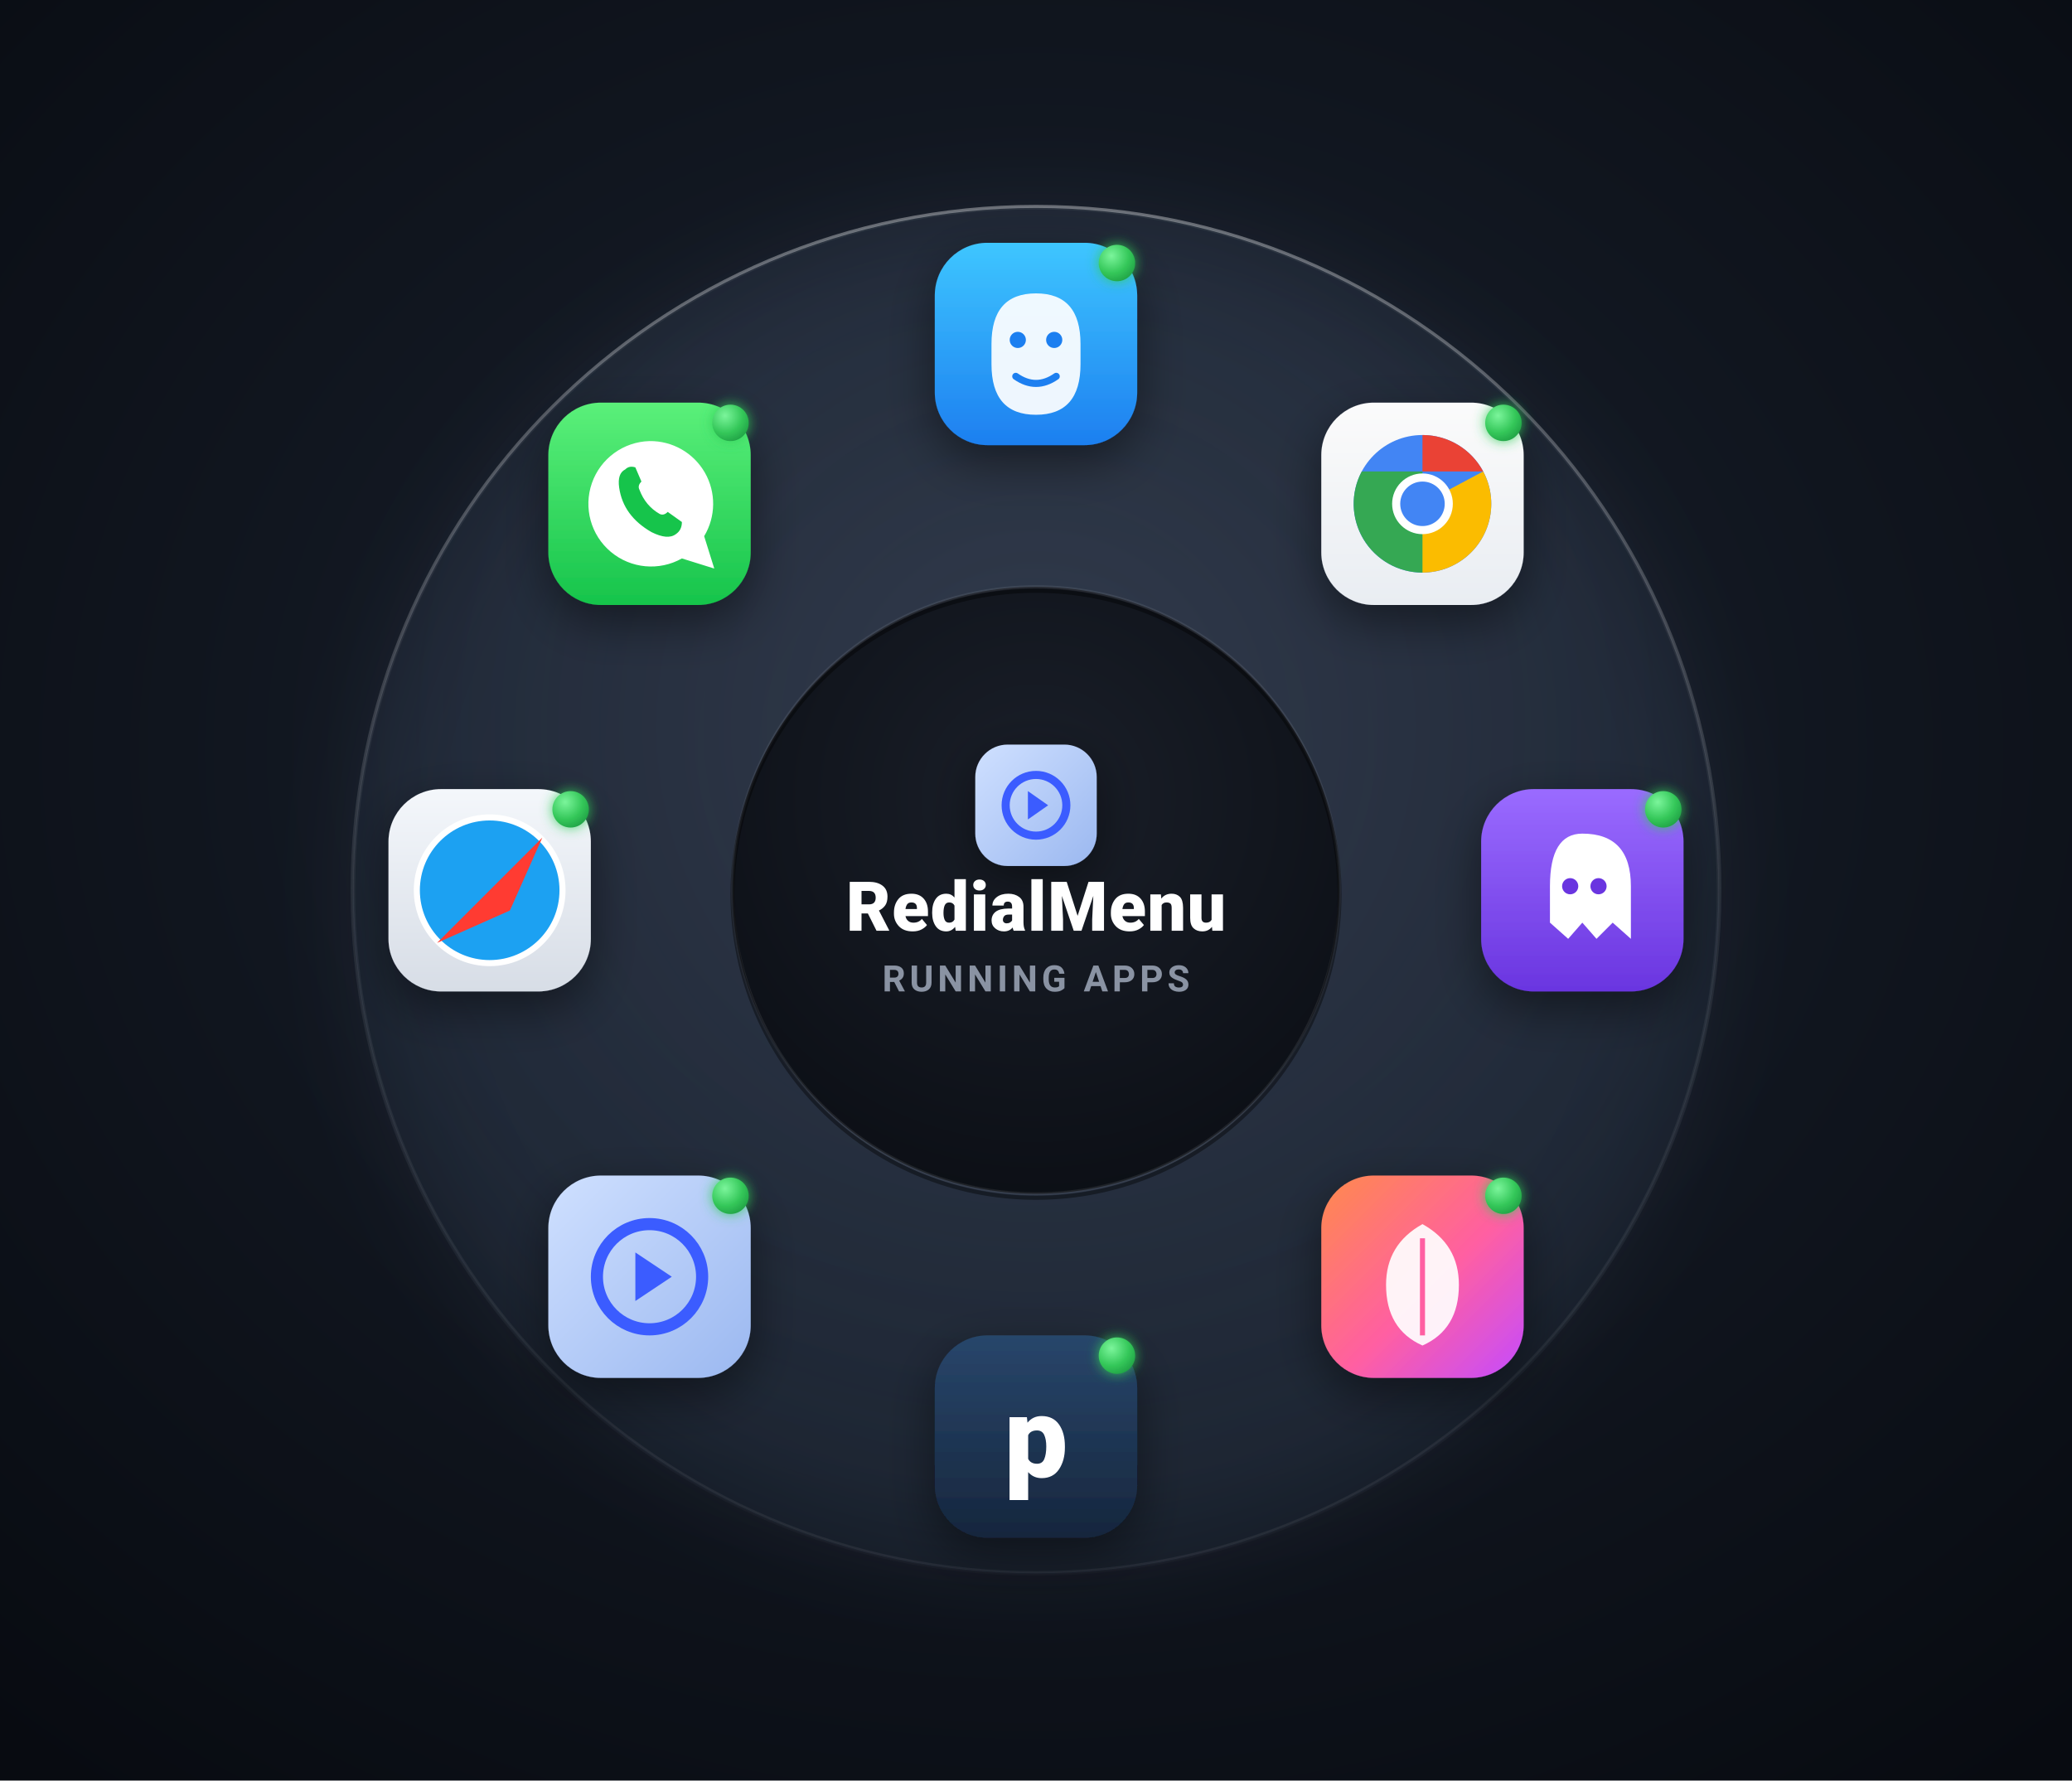
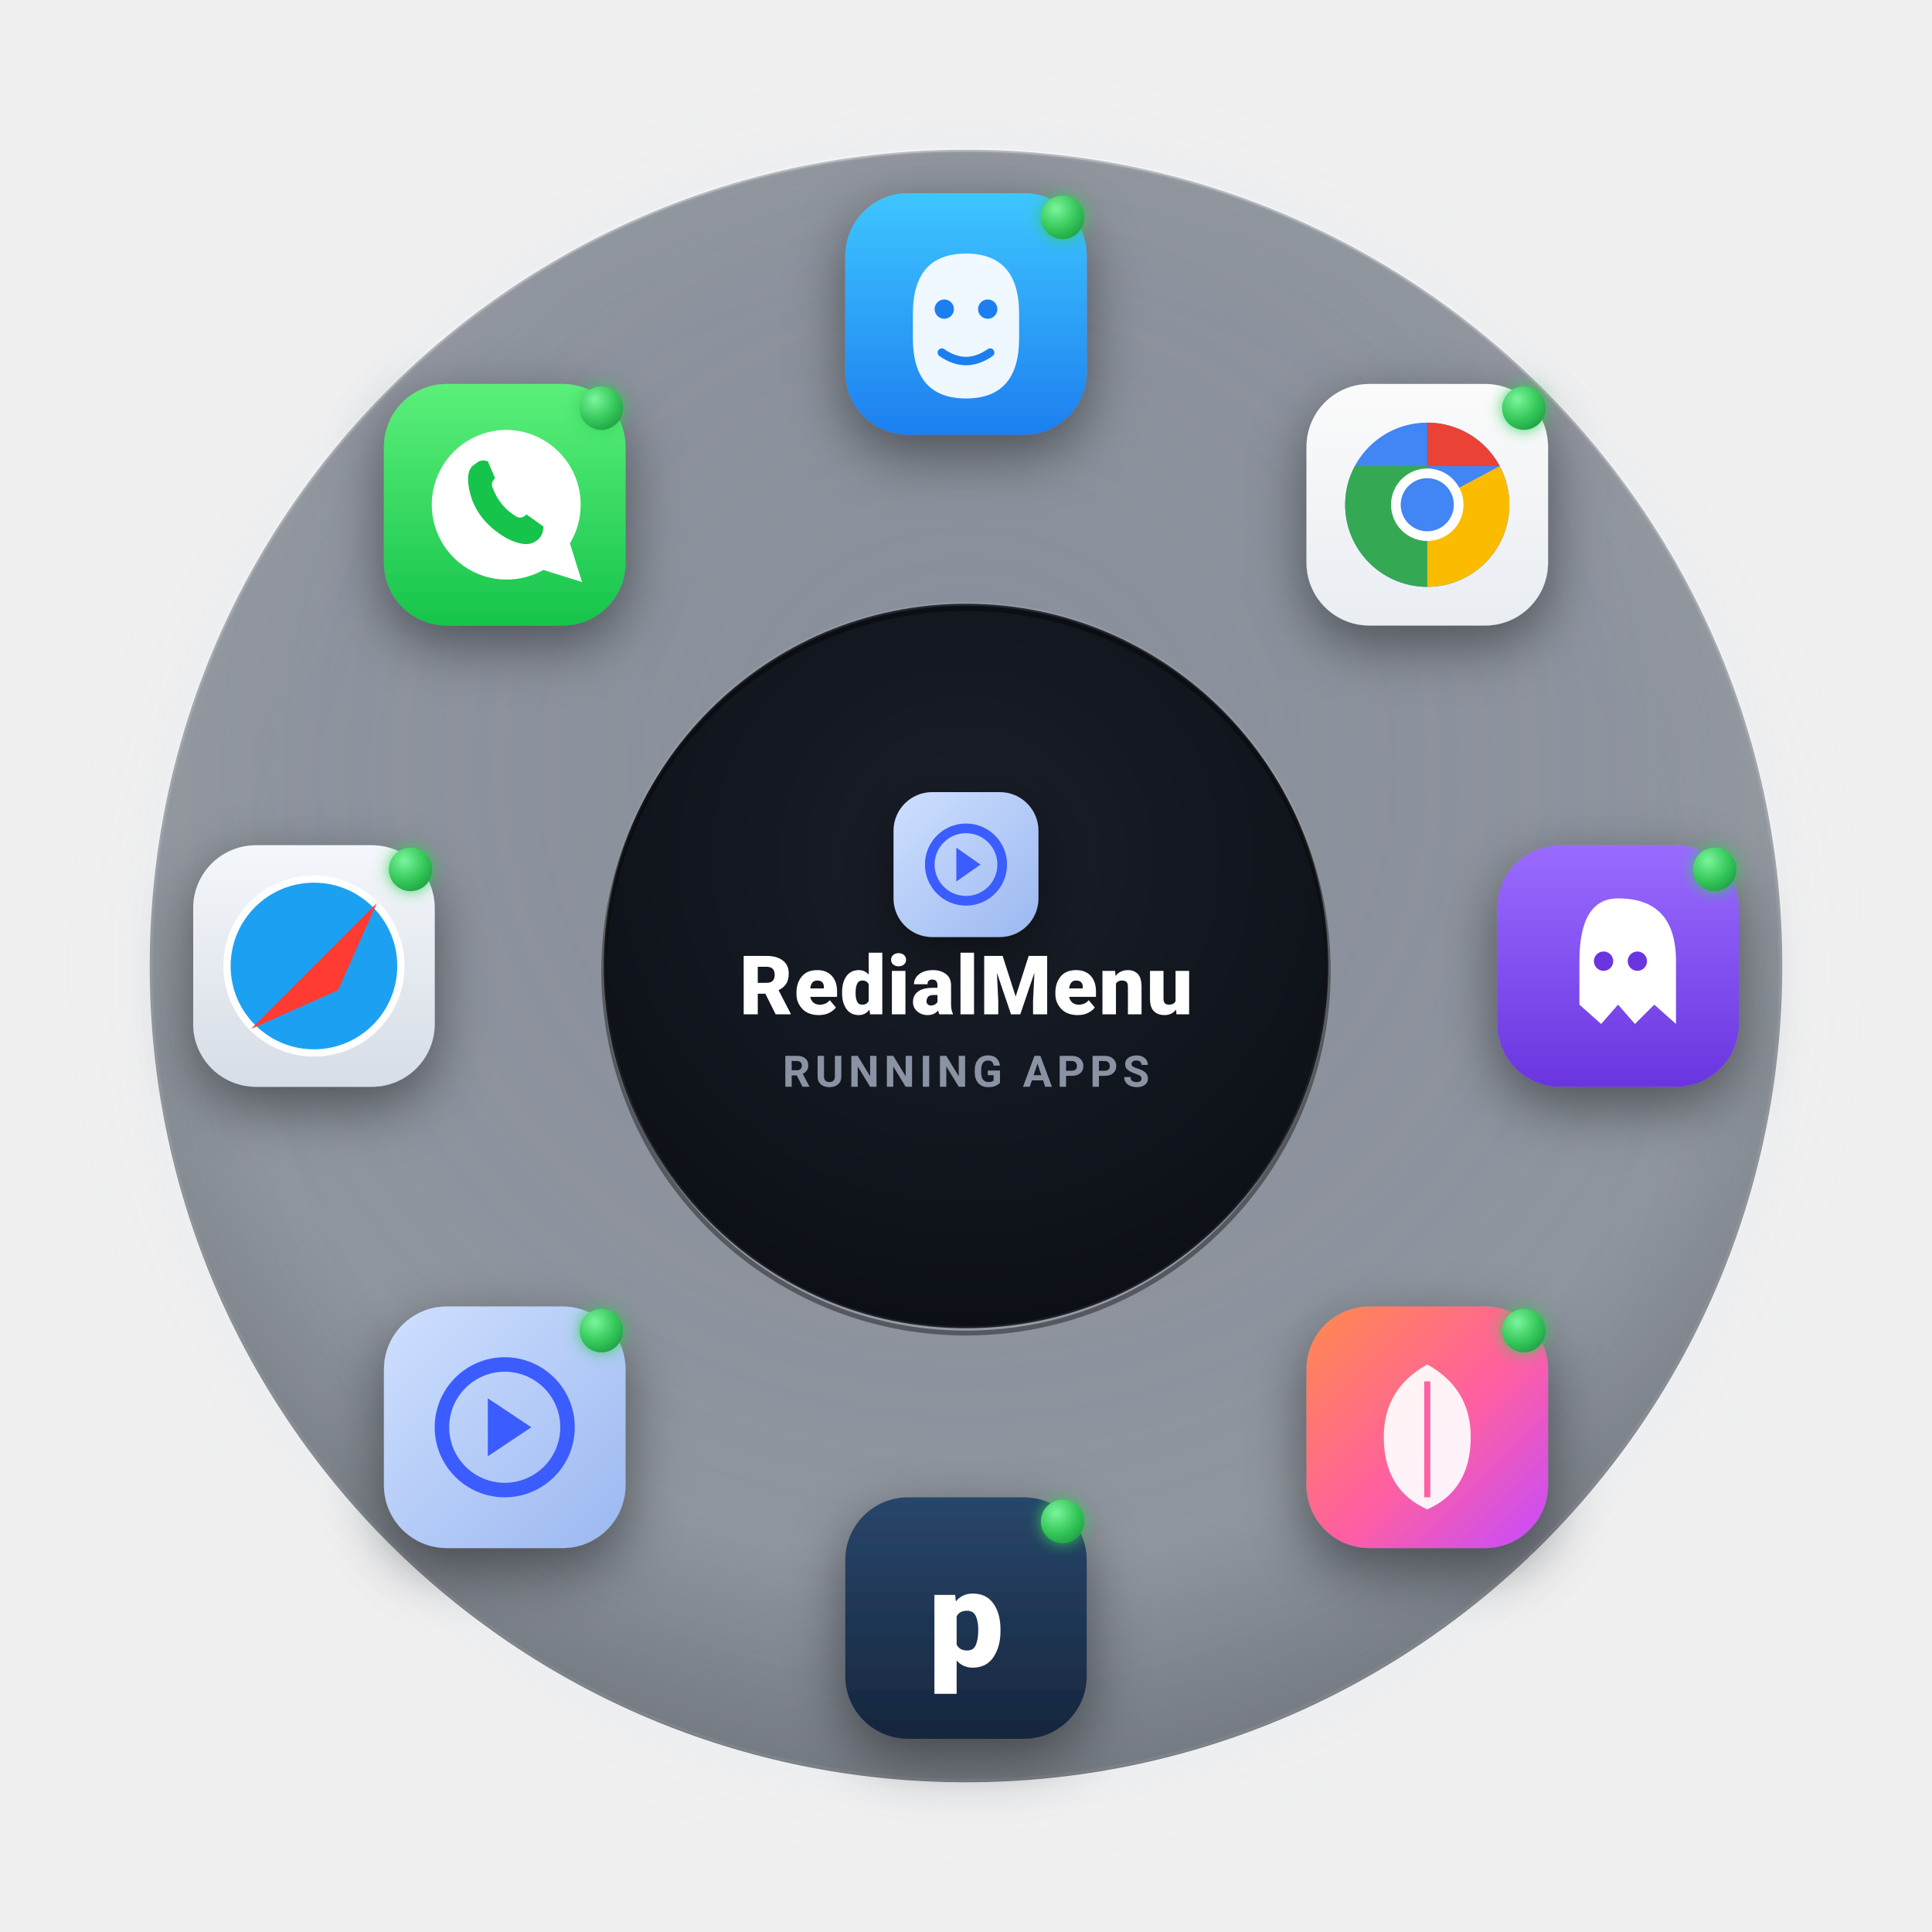
- <svg xmlns="http://www.w3.org/2000/svg" width="1024" height="880" viewBox="0 0 1024 880" fill="none" font-family="-apple-system, BlinkMacSystemFont, 'SF Pro Display', 'Segoe UI', Roboto, Helvetica, Arial, sans-serif">
+ <svg xmlns="http://www.w3.org/2000/svg" width="800" height="800" viewBox="112 40 800 800" fill="none" font-family="-apple-system, BlinkMacSystemFont, 'SF Pro Display', 'Segoe UI', Roboto, Helvetica, Arial, sans-serif">
  <defs>
    <radialGradient id="bg" cx="50%" cy="42%" r="75%">
      <stop offset="0%" stop-color="#1b2330" />
      <stop offset="55%" stop-color="#10151e" />
      <stop offset="100%" stop-color="#080b11" />
    </radialGradient>
    <radialGradient id="ringFill" cx="50%" cy="38%" r="70%">
      <stop offset="0%" stop-color="#3a4456" stop-opacity="0.55" />
      <stop offset="70%" stop-color="#222b3a" stop-opacity="0.45" />
      <stop offset="100%" stop-color="#161d28" stop-opacity="0.65" />
    </radialGradient>
    <linearGradient id="ringStroke" x1="0" y1="0" x2="0" y2="1">
      <stop offset="0%" stop-color="#ffffff" stop-opacity="0.35" />
      <stop offset="50%" stop-color="#ffffff" stop-opacity="0.08" />
      <stop offset="100%" stop-color="#ffffff" stop-opacity="0.02" />
    </linearGradient>
    <radialGradient id="hub" cx="50%" cy="35%" r="75%">
      <stop offset="0%" stop-color="#1a1f29" />
      <stop offset="100%" stop-color="#0a0d13" />
    </radialGradient>
    <linearGradient id="accent" x1="0" y1="0" x2="1" y2="1">
      <stop offset="0%" stop-color="#5b8cff" />
      <stop offset="100%" stop-color="#7a5cff" />
    </linearGradient>
    <filter id="tileShadow" x="-60%" y="-60%" width="220%" height="220%">
      <feDropShadow dx="0" dy="8" stdDeviation="12" flood-color="#000000" flood-opacity="0.45" />
    </filter>
    <filter id="wheelGlow" x="-40%" y="-40%" width="180%" height="180%">
      <feGaussianBlur stdDeviation="22" result="b" />
      <feColorMatrix in="b" type="matrix" values="0 0 0 0 0.36  0 0 0 0 0.55  0 0 0 0 1  0 0 0 0.5 0" />
    </filter>
    <filter id="dotGlow" x="-150%" y="-150%" width="400%" height="400%">
      <feDropShadow dx="0" dy="0" stdDeviation="3" flood-color="#34d058" flood-opacity="0.9" />
    </filter>
    <radialGradient id="dot" cx="35%" cy="30%" r="80%">
      <stop offset="0%" stop-color="#7bf59b" />
      <stop offset="60%" stop-color="#34c759" />
      <stop offset="100%" stop-color="#1f9e44" />
    </radialGradient>
    <linearGradient id="gWhatsApp" x1="0" y1="0" x2="0" y2="1">
      <stop offset="0%" stop-color="#5bf07a" />
      <stop offset="100%" stop-color="#16c44b" />
    </linearGradient>
    <linearGradient id="gFinder" x1="0" y1="0" x2="0" y2="1">
      <stop offset="0%" stop-color="#3ec6ff" />
      <stop offset="100%" stop-color="#1d7ff0" />
    </linearGradient>
    <linearGradient id="gGhost" x1="0" y1="0" x2="0" y2="1">
      <stop offset="0%" stop-color="#9a6bff" />
      <stop offset="100%" stop-color="#6a35e0" />
    </linearGradient>
    <linearGradient id="gMaccy" x1="0" y1="0" x2="1" y2="1">
      <stop offset="0%" stop-color="#ff8a4c" />
      <stop offset="55%" stop-color="#ff5fa2" />
      <stop offset="100%" stop-color="#c44bff" />
    </linearGradient>
    <linearGradient id="gPritunl" x1="0" y1="0" x2="0" y2="1">
      <stop offset="0%" stop-color="#28466b" />
      <stop offset="100%" stop-color="#16263d" />
    </linearGradient>
    <linearGradient id="gSafari" x1="0" y1="0" x2="0" y2="1">
      <stop offset="0%" stop-color="#f4f7fb" />
      <stop offset="100%" stop-color="#d7dde6" />
    </linearGradient>
    <linearGradient id="gChrome" x1="0" y1="0" x2="0" y2="1">
      <stop offset="0%" stop-color="#fbfbfb" />
      <stop offset="100%" stop-color="#e9edf2" />
    </linearGradient>
    <linearGradient id="gRedial" x1="0" y1="0" x2="1" y2="1">
      <stop offset="0%" stop-color="#cfe0ff" />
      <stop offset="100%" stop-color="#9bb8f0" />
    </linearGradient>
  </defs>
-   <rect width="1024" height="880" fill="url(#bg)" />
  <circle cx="512" cy="440" r="330" fill="url(#accent)" opacity="0.18" filter="url(#wheelGlow)" />
  <circle cx="512" cy="440" r="338" fill="url(#ringFill)" stroke="url(#ringStroke)" stroke-width="1.5" />
  <circle cx="512" cy="440" r="337" fill="none" stroke="#ffffff" stroke-opacity="0.06" stroke-width="1" />
  <g filter="url(#tileShadow)">
    <rect x="462" y="120" width="100" height="100" rx="26" fill="url(#gFinder)" />
    <path d="M512 145 q22 0 22 25 v10 q0 25 -22 25 q-22 0 -22 -25 v-10 q0 -25 22 -25Z" fill="#ffffff" opacity="0.92" />
    <circle cx="503" cy="168" r="4" fill="#1d7ff0" />
    <circle cx="521" cy="168" r="4" fill="#1d7ff0" />
    <path d="M502 186 q10 7 20 0" stroke="#1d7ff0" stroke-width="3.5" fill="none" stroke-linecap="round" />
  </g>
  <circle cx="552" cy="130" r="9" fill="url(#dot)" filter="url(#dotGlow)" />
  <g filter="url(#tileShadow)">
    <rect x="653" y="199" width="100" height="100" rx="26" fill="url(#gChrome)" />
    <circle cx="703" cy="249" r="34" fill="#4285f4" />
    <path d="M703 215 A34 34 0 0 1 733 233 L703 233Z" fill="#ea4335" />
    <path d="M733 233 A34 34 0 0 1 703 283 L688 257Z" fill="#fbbc05" />
    <path d="M703 283 A34 34 0 0 1 673 233 L703 233Z" fill="#34a853" />
    <circle cx="703" cy="249" r="15" fill="#ffffff" />
    <circle cx="703" cy="249" r="11" fill="#4285f4" />
  </g>
  <circle cx="743" cy="209" r="9" fill="url(#dot)" filter="url(#dotGlow)" />
  <g filter="url(#tileShadow)">
    <rect x="732" y="390" width="100" height="100" rx="26" fill="url(#gGhost)" />
    <path d="M782 412 q24 0 24 26 v26 l-9 -8 -8 8 -7 -8 -7 8 -9 -8 v-18 q0 -26 16 -26Z" fill="#ffffff" />
    <circle cx="776" cy="438" r="4" fill="#6a35e0" />
    <circle cx="790" cy="438" r="4" fill="#6a35e0" />
  </g>
  <circle cx="822" cy="400" r="9" fill="url(#dot)" filter="url(#dotGlow)" />
  <g filter="url(#tileShadow)">
    <rect x="653" y="581" width="100" height="100" rx="26" fill="url(#gMaccy)" />
    <path d="M703 605 q18 10 18 30 q0 22 -18 30 q-18 -8 -18 -30 q0 -20 18 -30Z" fill="#ffffff" opacity="0.92" />
    <line x1="703" y1="612" x2="703" y2="660" stroke="#ff5fa2" stroke-width="2.5" />
  </g>
  <circle cx="743" cy="591" r="9" fill="url(#dot)" filter="url(#dotGlow)" />
  <g filter="url(#tileShadow)">
    <rect x="462" y="660" width="100" height="100" rx="26" fill="url(#gPritunl)" />
    <text x="512" y="730" text-anchor="middle" font-size="56" font-weight="800" fill="#ffffff">p</text>
  </g>
  <circle cx="552" cy="670" r="9" fill="url(#dot)" filter="url(#dotGlow)" />
  <g filter="url(#tileShadow)">
    <rect x="271" y="581" width="100" height="100" rx="26" fill="url(#gRedial)" />
    <circle cx="321" cy="631" r="26" fill="none" stroke="#3a5cff" stroke-width="6" />
    <path d="M314 619 l18 12 l-18 12Z" fill="#3a5cff" />
  </g>
  <circle cx="361" cy="591" r="9" fill="url(#dot)" filter="url(#dotGlow)" />
  <g filter="url(#tileShadow)">
    <rect x="192" y="390" width="100" height="100" rx="26" fill="url(#gSafari)" />
    <circle cx="242" cy="440" r="36" fill="#1da1f2" />
    <circle cx="242" cy="440" r="36" fill="none" stroke="#ffffff" stroke-width="3" />
    <path d="M242 440 l26 -26 l-16 36 l-36 16Z" fill="#ff3b30" />
    <path d="M242 440 l26 -26 l-26 26 l-36 16Z" fill="#ffffff" />
  </g>
  <circle cx="282" cy="400" r="9" fill="url(#dot)" filter="url(#dotGlow)" />
  <g filter="url(#tileShadow)">
    <rect x="271" y="199" width="100" height="100" rx="26" fill="url(#gWhatsApp)" />
    <path d="M321 218 a31 31 0 1 0 16 58 l16 5 -5 -16 a31 31 0 0 0 -27 -47Z" fill="#ffffff" />
    <path d="M309 232 q-4 2 -3 9 q2 14 16 22 q8 4 12 1 q3 -2 3 -6 l-7 -5 q-2 2 -4 1 q-7 -4 -10 -12 q-1 -2 1 -4 l-3 -7 q-3 -1 -5 1Z" fill="#16c44b" />
  </g>
  <circle cx="361" cy="209" r="9" fill="url(#dot)" filter="url(#dotGlow)" />
  <circle cx="512" cy="440" r="150" fill="url(#hub)" stroke="#ffffff" stroke-opacity="0.08" stroke-width="1.5" />
  <circle cx="512" cy="440" r="150" fill="none" stroke="#000000" stroke-opacity="0.4" stroke-width="2" transform="translate(0,2)" />
  <g filter="url(#tileShadow)">
    <rect x="482" y="368" width="60" height="60" rx="16" fill="url(#gRedial)" />
    <circle cx="512" cy="398" r="15" fill="none" stroke="#3a5cff" stroke-width="4" />
    <path d="M508 391 l10 7 l-10 7Z" fill="#3a5cff" />
  </g>
  <text x="512" y="460" text-anchor="middle" font-size="34" font-weight="800" fill="#ffffff" letter-spacing="0.5">RedialMenu</text>
  <text x="512" y="490" text-anchor="middle" font-size="18" font-weight="600" fill="#8a93a3" letter-spacing="2">RUNNING APPS</text>
</svg>
